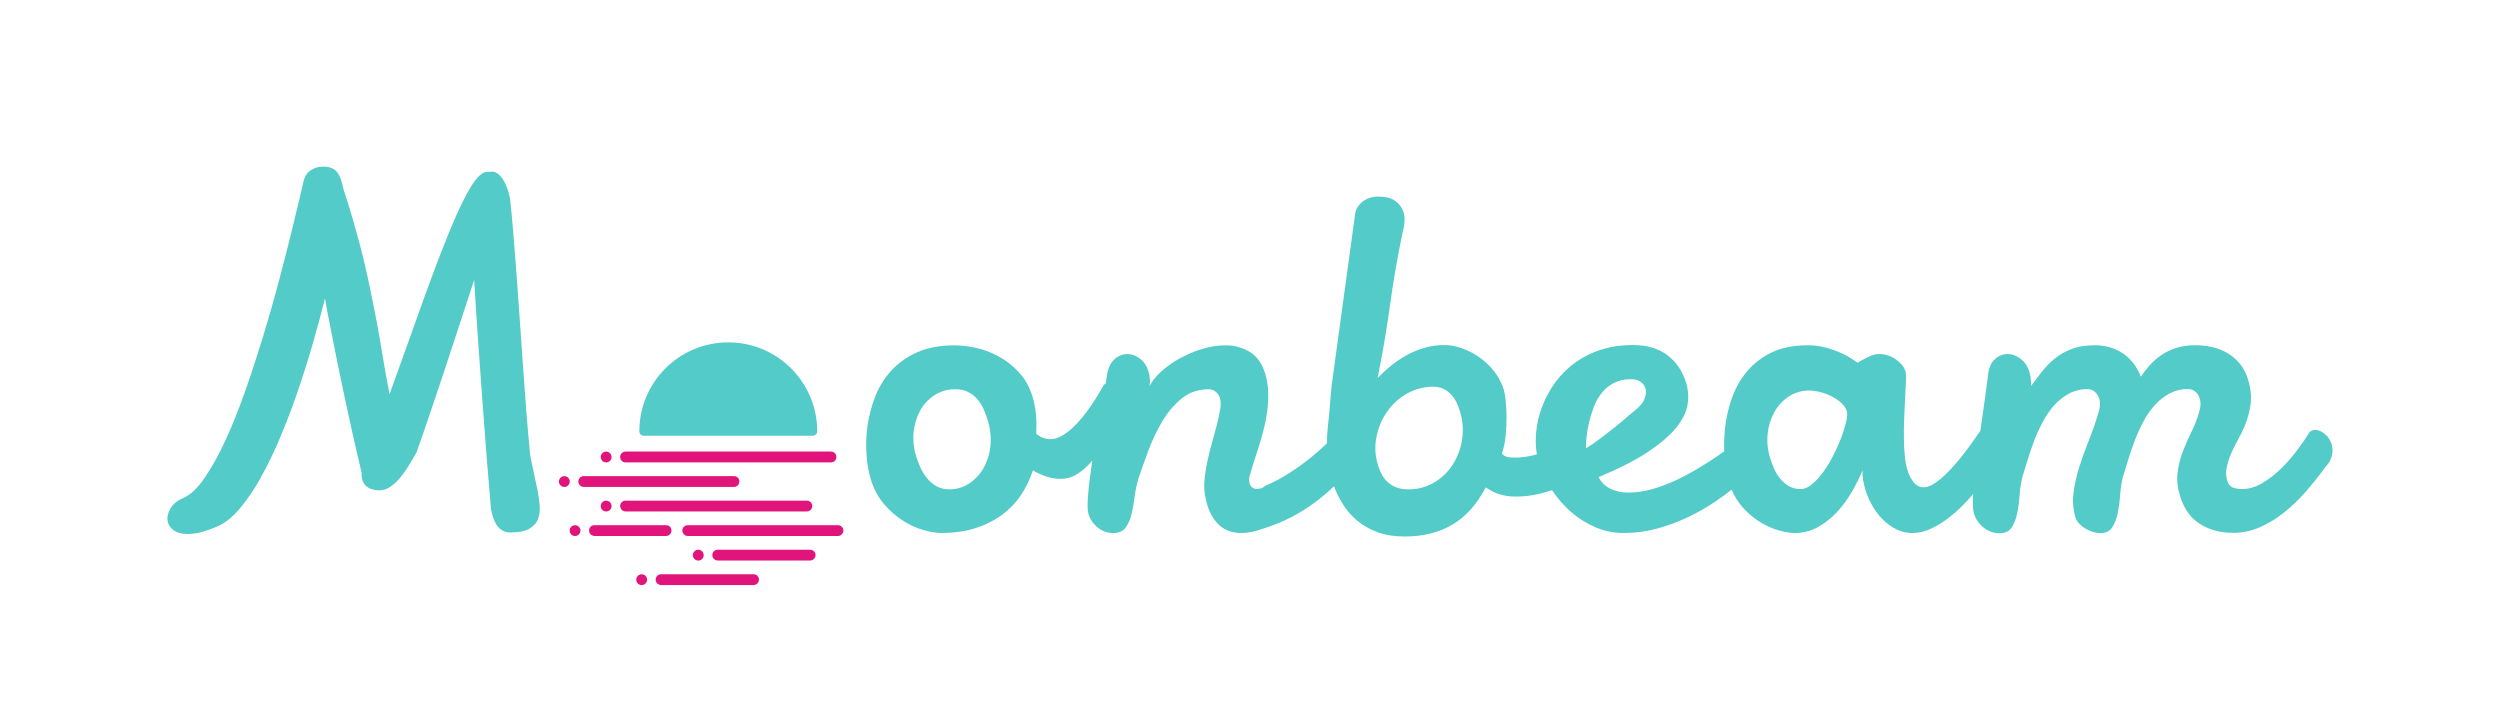
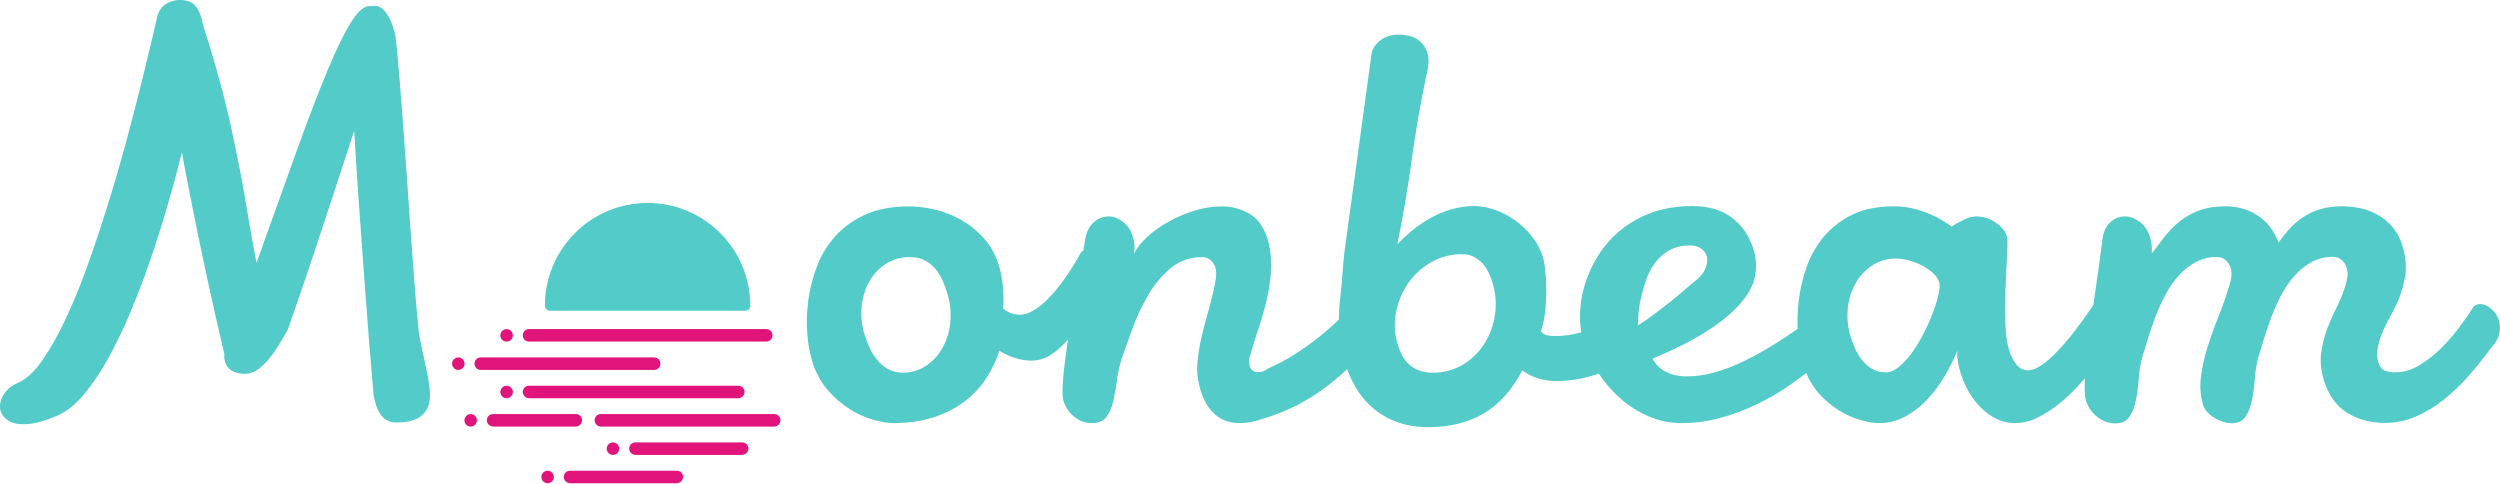
- <svg xmlns="http://www.w3.org/2000/svg" id="Layer_1" data-name="Layer 1" viewBox="0 0 3056.03 856.4">
+ <svg xmlns="http://www.w3.org/2000/svg" id="Layer_1" data-name="Layer 1" viewBox="204.66 203.64 2646.63 511.59">
  <defs>
-     <style>.cls-1{fill:#53cbc8;}.cls-2{fill:#e1147b;}</style>
+     <style>.cls-1{fill:#53cbc8}.cls-2{fill:#e1147b}</style>
  </defs>
-   <path class="cls-1" d="M600.19,622.25q-2.34-26.24-5.08-60.71t-5.47-72.16q-2.75-37.68-5.43-75.82t-4.56-71.4q-10.12,31.13-20.5,62.55t-19.68,59.65q-9.33,28.23-17.23,51.1t-12.81,36.92q-5.19,9.47-10.54,18a117.43,117.43,0,0,1-11,15,55.05,55.05,0,0,1-11.59,10.22,22.71,22.71,0,0,1-12.38,3.81q-8.55,0-14.29-3.66a16,16,0,0,1-7.17-11,27.1,27.1,0,0,1-.41-2.89,10,10,0,0,1,.2-2.9Q432,535.61,422.54,491.51t-17.77-86.8l-3.92-20.14q-2-10.06-3.54-19.83-6.87,27.47-15.46,57.05t-18.56,58.43q-9.94,28.84-21.24,55.54a486.73,486.73,0,0,1-23.53,48.51,237.64,237.64,0,0,1-25.27,37.22q-13,15.42-26.48,21.51A137.08,137.08,0,0,1,246,650.48a67.31,67.31,0,0,1-16.34,2.29q-11,0-17.18-4.43T205,637.51q-1.47-7.62,3.33-15.87t15.51-12.81q13-5.49,26-24.26T275.24,539q12.48-26.85,24.08-59.8t21.95-66.82q10.37-33.87,19-66.37t15.13-58.73Q361.9,261,366,243.46T371,221.64q2.45-9.45,9.24-13.73A27.14,27.14,0,0,1,395,203.64q11,0,16.41,6t8.39,21.2Q426,250,430.94,267t9.66,34.78q4.68,17.85,9.14,38.45t9.68,47.44q3.74,19.23,7.48,42.41t9.31,51.87q23.69-66.51,42.05-117.31t32.58-85.13q14.24-34.32,25.17-51.87t19.47-17.54h2.14a9.8,9.8,0,0,0,1.8-.16,10.75,10.75,0,0,1,1.8-.15q7.32,0,13.37,9.15t8.9,23.8q1.68,15,3.57,37.23t3.87,49q2,26.7,4.07,56.29t4.08,58.73q2,29.14,4.13,56.6t4.32,49.74a53.26,53.26,0,0,0,1,8.08l1.63,8.39q1.53,7.95,3.41,16t3.42,16q1.77,9.15,2.67,18.46A38.57,38.57,0,0,1,657.85,634q-2.65,7.49-10.59,12.21t-23.49,4.73a19.39,19.39,0,0,1-14.34-6.26Q603.34,638.42,600.19,622.25Z" />
-   <path class="cls-1" d="M2850.28,543.23a26.25,26.25,0,0,0-8.43-12.81q-6-4.89-11.45-4.89a11.58,11.58,0,0,0-4.59.92,6.69,6.69,0,0,0-3.32,3q-4.83,7.93-13.52,19.68a201.31,201.31,0,0,1-19.47,22.58,123.33,123.33,0,0,1-23.36,18.46q-12.57,7.62-25.38,7.62a31.21,31.21,0,0,1-11.4-1.83q-4.7-1.83-6.8-8.54a31.6,31.6,0,0,1-.65-15.71,84.91,84.91,0,0,1,5-16.33,150.17,150.17,0,0,1,7.22-14.95q3.9-7,6.13-11.59a115.13,115.13,0,0,0,10.23-30.21q3.23-16.47-2.5-34.78a54.83,54.83,0,0,0-25.59-32.49,64.27,64.27,0,0,0-18.56-7.17,93,93,0,0,0-19.9-2.14,77,77,0,0,0-24,3.36,69.34,69.34,0,0,0-18.13,8.84,78.13,78.13,0,0,0-14,12.36,143.6,143.6,0,0,0-10.91,13.88,60.24,60.24,0,0,0-10-17.69,55.25,55.25,0,0,0-29.17-18.61,67,67,0,0,0-16.84-2.14q-17.08,0-29.29,4.88a75.5,75.5,0,0,0-21,12.36,102.63,102.63,0,0,0-15.49,16.32q-6.69,8.85-12.54,16.48a46.21,46.21,0,0,0-1.78-17.39q-3.34-10.68-11.06-16.33t-15.34-5.64a22.79,22.79,0,0,0-15.85,6.41q-7,6.4-8.38,19.52-1.23,10.69-3.36,25.78t-4.57,32.19c-.46,3.26-.93,6.54-1.4,9.81q-13.09,19.5-25.39,34.74-5.31,6.4-11.14,12.66A131.31,131.31,0,0,1,2372.75,585a67,67,0,0,1-11.14,7.78,21,21,0,0,1-9.93,2.9,15.22,15.22,0,0,1-12.23-6,44.13,44.13,0,0,1-7.78-15.1,84.29,84.29,0,0,1-3.17-16.94q-1-9.91-1.15-21.2t.27-23q.43-11.75,1-22.58t1-19.68q.43-8.85.14-14.64a15.63,15.63,0,0,0-.74-3.36q-2.39-7.62-11.72-14a36,36,0,0,0-20.92-6.41,23.63,23.63,0,0,0-8.17,1.68,65,65,0,0,0-8.42,3.81q-4.72,2.44-9.06,5.19a131.65,131.65,0,0,0-17.37-10.68,136.54,136.54,0,0,0-19.38-7.32,84.68,84.68,0,0,0-24.55-3.36q-25.93,0-44.17,9a90.21,90.21,0,0,0-30.17,23.49,105.06,105.06,0,0,0-18.26,32.8,163.81,163.81,0,0,0-8.22,37.08,192.27,192.27,0,0,0-.88,27.28q-4.87,3.48-11.07,7.65-10,6.72-22.56,14.19t-26.32,13.88A184.71,184.71,0,0,1,2019.37,598a106.81,106.81,0,0,1-28.77,4.12q-13.11,0-22.63-5a30.72,30.72,0,0,1-13.8-13.88q36.7-15.26,59.6-30.36t34.82-29.6q11.94-14.47,14.26-28.52a57.51,57.51,0,0,0-1.69-26.85Q2054.37,446.21,2038,434t-41.65-12.21q-24.11,0-43.12,7a113.19,113.19,0,0,0-33.07,18.61,110.55,110.55,0,0,0-23.53,26.7,128.58,128.58,0,0,0-14.25,31,115.17,115.17,0,0,0-5.06,31.58,97.57,97.57,0,0,0,1.37,18.65c-.45.13-.89.29-1.35.42a96.54,96.54,0,0,1-26.77,3.66,37.74,37.74,0,0,1-7.87-.76,13.18,13.18,0,0,1-6.78-4.12,93.09,93.09,0,0,0,4.49-21.21,212.41,212.41,0,0,0,1.19-23.49,196.36,196.36,0,0,0-1.11-20.6,79.42,79.42,0,0,0-2-12.2,71.19,71.19,0,0,0-12.44-23.65,86.73,86.73,0,0,0-39.71-27.91,64,64,0,0,0-20.36-3.67,87.61,87.61,0,0,0-25.15,3.51,108.46,108.46,0,0,0-21.84,9.16,127.26,127.26,0,0,0-18.88,12.81,192.35,192.35,0,0,0-16.11,14.8q8.91-43.63,15.06-88.33t15.15-88a80.7,80.7,0,0,0,2.56-13.27,32.05,32.05,0,0,0-1.1-13.27,26.49,26.49,0,0,0-9.85-13.43q-7.36-5.49-21.4-5.49a31.09,31.09,0,0,0-10.31,1.68,28.79,28.79,0,0,0-8.48,4.58,26.83,26.83,0,0,0-6,6.56,19,19,0,0,0-3,7.62l-27.1,198q-1.17,7.94-1.73,13c-.38,3.36-.67,6.31-.89,8.85s-.43,5-.61,7.32-.39,5.09-.62,8.24-.57,7-1,11.44-1,10.07-1.76,16.78q-.85,8.63-.84,17.57-8.89,8.68-19.65,17.37a295.42,295.42,0,0,1-27,19.37,192.49,192.49,0,0,1-28.94,15.26,12.23,12.23,0,0,1-5.71,3.2,27,27,0,0,1-4.74.46,8,8,0,0,1-5.45-1.83,9.28,9.28,0,0,1-2.86-4.27q-2-6.41.43-11.29,1.32-5.49,4-13.88l6-18.46q3.25-10.08,6.23-21.51A196.29,196.29,0,0,0,1549,503a143.76,143.76,0,0,0,1.25-23.79,85.29,85.29,0,0,0-3.81-22.89q-5.84-18.6-19.1-26.39a57.07,57.07,0,0,0-29.43-7.78,95.9,95.9,0,0,0-28.93,4.58,146.37,146.37,0,0,0-27.44,11.74A116,116,0,0,0,1419,454.59q-9.71,9-13.73,17.55a36.84,36.84,0,0,0,.3-9.77,46.91,46.91,0,0,0-1.76-8.54q-3.25-10.36-10.72-15.71t-14.79-5.34a23.35,23.35,0,0,0-16,6.41q-7.14,6.4-9.14,19.52c-.46,3.16-1,6.64-1.63,10.4a4.67,4.67,0,0,0-2.48,1.81q-2.54,4.57-6.43,11.13t-8.93,13.89q-5,7.32-11,14.64a117.25,117.25,0,0,1-12.37,13.12,69.72,69.72,0,0,1-13.06,9.46,26.87,26.87,0,0,1-13,3.66,27.51,27.51,0,0,1-9-1.52,26.15,26.15,0,0,1-8.64-5.19,142.78,142.78,0,0,0-.37-24.56,107.77,107.77,0,0,0-4.1-20.9q-5.54-17.7-16.79-29.75a97.06,97.06,0,0,0-24.83-19.38,105.09,105.09,0,0,0-27.81-10.37,124.53,124.53,0,0,0-25.82-3q-26.87,0-46.1,8.69a93.7,93.7,0,0,0-31.89,22.89,102.18,102.18,0,0,0-19.41,32,160.71,160.71,0,0,0-9.17,36,165.59,165.59,0,0,0-1,35.24,135.92,135.92,0,0,0,5.2,29.29q5.64,18,16.58,30.51a102.89,102.89,0,0,0,23.59,20.29,96,96,0,0,0,25,11.14q12.35,3.34,20.89,3.35,22.57,0,40.79-5.64a112.12,112.12,0,0,0,32.31-15.71,97,97,0,0,0,23.73-24.11A122,122,0,0,0,1262.64,575a79.59,79.59,0,0,0,17.59,7.93,56.64,56.64,0,0,0,16.17,2.45,37.31,37.31,0,0,0,21.18-6.41,84.84,84.84,0,0,0,17.4-15.56c.11-.12.2-.25.3-.37-1.16,7.58-2.2,14.84-3.07,21.72q-1.93,15.27-2.57,26.86t1,16.78a34.06,34.06,0,0,0,11.26,16.47,29,29,0,0,0,18.88,6.71q10.37,0,15.19-6.55a45.82,45.82,0,0,0,7.2-16.48,198.52,198.52,0,0,0,3.84-21.36,137,137,0,0,1,4.4-21.51q5.07-14.94,12-33.87a217.68,217.68,0,0,1,16.85-35.85,107.93,107.93,0,0,1,23.86-28.53q13.92-11.58,33.44-11.59a12.78,12.78,0,0,1,8.79,3.2,17.2,17.2,0,0,1,5,7.78q1.62,5.19.23,13.43t-4,18.76q-2.65,10.53-6,22.28t-5.87,23.64a178.48,178.48,0,0,0-3.42,23.19,65,65,0,0,0,1.46,20.75c.31,1.63.62,3.1.93,4.42s.7,2.7,1.14,4.12q5.07,16.18,15.36,25.17t26.46,9a59.85,59.85,0,0,0,11.67-1.22,104,104,0,0,0,13.35-3.66,223,223,0,0,0,35.89-14.49,216,216,0,0,0,27.09-16.78A269.84,269.84,0,0,0,1629.12,596l1.67-1.54a118.49,118.49,0,0,0,9.65,20.16A85.38,85.38,0,0,0,1658.56,636a83.05,83.05,0,0,0,25.29,14.5q14.49,5.32,33.1,5.34,33.87,0,58.47-14.5t40.79-45.61a55.86,55.86,0,0,0,17,8.54,65,65,0,0,0,18.86,2.75,127.85,127.85,0,0,0,29.05-3.21,165.75,165.75,0,0,0,16.14-4.64,129.4,129.4,0,0,0,23,26.46,113.37,113.37,0,0,0,30,18.92,87.37,87.37,0,0,0,34.7,7,153.89,153.89,0,0,0,41.56-5.64,225,225,0,0,0,37.81-14.19A253.08,253.08,0,0,0,2097,613q11-7.53,19.81-14.48a74.71,74.71,0,0,0,12.41,20.43A96.47,96.47,0,0,0,2151,637.82a89.34,89.34,0,0,0,23.28,10.52q11.53,3.21,19.46,3.2a57.34,57.34,0,0,0,28.42-7.17,94.43,94.43,0,0,0,23.26-18.3,133.18,133.18,0,0,0,18.19-24.72A246.6,246.6,0,0,0,2276.84,575a48.63,48.63,0,0,0,.63,11.75,93,93,0,0,0,3.05,12.66,95.22,95.22,0,0,0,8.41,19.07,79.22,79.22,0,0,0,12.68,16.63A63.81,63.81,0,0,0,2318,647a43.16,43.16,0,0,0,19.74,4.57,53.66,53.66,0,0,0,23.56-5.64,121.79,121.79,0,0,0,22.77-14.49,182.19,182.19,0,0,0,21-19.68c2.38-2.61,4.66-5.2,6.91-7.79-.12,2.44-.22,4.79-.29,7q-.33,11.61,1.39,17.09a34.79,34.79,0,0,0,11.66,16.78,30.15,30.15,0,0,0,19.59,7q10.07,0,14.63-6.86a49.39,49.39,0,0,0,6.75-16.94,156.12,156.12,0,0,0,3-22,142.13,142.13,0,0,1,3.19-22q3-9.76,6.64-21.67t8.22-24a200.06,200.06,0,0,1,10.69-23.34,98.79,98.79,0,0,1,14-20,67.49,67.49,0,0,1,17.88-14,46.55,46.55,0,0,1,22.43-5.34,13.34,13.34,0,0,1,8.94,3.2,17.2,17.2,0,0,1,5.28,8.09,22.4,22.4,0,0,1,1,9,47.15,47.15,0,0,1-2,9.31q-5.25,17.39-11.93,34t-11.7,32.8a175.74,175.74,0,0,0-6.79,31.42,71.35,71.35,0,0,0,2.8,29.9,21.33,21.33,0,0,0,4.89,7.33,35.56,35.56,0,0,0,7.61,5.79,41.54,41.54,0,0,0,9,3.82,30.4,30.4,0,0,0,8.36,1.37q10.06,0,14.63-6.86a49.39,49.39,0,0,0,6.75-16.94,156.12,156.12,0,0,0,3-22,142.13,142.13,0,0,1,3.19-22q3-9.76,6.64-21.67t8.22-24a200.06,200.06,0,0,1,10.69-23.34,99.18,99.18,0,0,1,14-20,67.49,67.49,0,0,1,17.88-14,46.58,46.58,0,0,1,22.43-5.34,13.34,13.34,0,0,1,8.94,3.2,17.2,17.2,0,0,1,5.28,8.09,22.4,22.4,0,0,1,1,9,47.15,47.15,0,0,1-2,9.31,137.71,137.71,0,0,1-9.22,23.18,252,252,0,0,0-10.5,24,108.44,108.44,0,0,0-6.27,25.78q-1.59,13.42,3.18,28.68,7.26,23.19,24.49,33.87t39.81,10.67a81.57,81.57,0,0,0,32.83-6.71,132.24,132.24,0,0,0,29.5-17.85,204,204,0,0,0,26.76-25.63q12.69-14.49,24.21-30.35,6.64-7,8-14.35A27.44,27.44,0,0,0,2850.28,543.23Zm-1639.49.61a68.68,68.68,0,0,1-7.93,27.31,55.48,55.48,0,0,1-17.53,19.52,43.11,43.11,0,0,1-25,7.48,30.67,30.67,0,0,1-15.89-4,41.61,41.61,0,0,1-11.5-9.91,58.47,58.47,0,0,1-7.82-12.82,115.12,115.12,0,0,1-4.88-12.66,75.75,75.75,0,0,1-3.41-30.36,67.54,67.54,0,0,1,8-26.54A52.8,52.8,0,0,1,1142.46,483a45.47,45.47,0,0,1,25.36-7.17q9.47,0,16,3.51a37.47,37.47,0,0,1,11.21,9,48.22,48.22,0,0,1,7.44,12.05,135.08,135.08,0,0,1,4.72,12.66A79.4,79.4,0,0,1,1210.79,543.84Zm576.56-7.17a77.55,77.55,0,0,1-11.36,31,68.84,68.84,0,0,1-22.82,22.12,60.42,60.42,0,0,1-31.7,8.39,38.83,38.83,0,0,1-15.5-2.75,33.16,33.16,0,0,1-10.59-7,35.5,35.5,0,0,1-6.73-9.31,68.8,68.8,0,0,1-4-9.92,69.57,69.57,0,0,1-2.09-34.93,81.32,81.32,0,0,1,13-31,73.84,73.84,0,0,1,24.35-22.12,64,64,0,0,1,32.16-8.39,27.76,27.76,0,0,1,13.11,2.9,32.33,32.33,0,0,1,9.26,7.17,38.44,38.44,0,0,1,6.17,9.46,83.67,83.67,0,0,1,3.82,9.76A77,77,0,0,1,1787.35,536.67Zm151.26,11.44q0-5.79.85-14.34a127.75,127.75,0,0,1,3.1-17.85,159.14,159.14,0,0,1,5.87-18.76,61.74,61.74,0,0,1,9.65-16.94,47.07,47.07,0,0,1,14.69-12.05,42.62,42.62,0,0,1,20.23-4.58h2.74a16.09,16.09,0,0,1,2.85.31,17.69,17.69,0,0,1,7.61,3.36,14,14,0,0,1,5.19,7.32q1.71,5.49-1.13,13t-13.9,16c-1.65,1.22-4.43,3.57-8.33,7s-8.54,7.32-13.91,11.6-11.15,8.74-17.31,13.42S1944.58,544.45,1938.61,548.11Zm318.29-33a148.45,148.45,0,0,1-5.88,19.22,211.14,211.14,0,0,1-9.65,21.82A156.92,156.92,0,0,1,2229,576.64a82.36,82.36,0,0,1-13.84,15.26q-7.14,5.94-13.85,5.94a28.35,28.35,0,0,1-14.72-3.66A39.7,39.7,0,0,1,2176,585a50.4,50.4,0,0,1-7.28-12,133.19,133.19,0,0,1-4.73-12.66,74.16,74.16,0,0,1-3.21-29.75,67.85,67.85,0,0,1,8.11-26.7,54.36,54.36,0,0,1,17.78-19.22,45.32,45.32,0,0,1,25.48-7.33,54.12,54.12,0,0,1,12,1.68,66.44,66.44,0,0,1,13.93,5,57,57,0,0,1,12.29,8.08,23.24,23.24,0,0,1,7.27,10.53C2258.38,505.3,2258.17,509.47,2256.9,515.16Z" />
-   <path class="cls-1" d="M890.25,418.51A108.73,108.73,0,0,0,781.53,527.23h0v.4a5.35,5.35,0,0,0,5.35,5H993.61a5.35,5.35,0,0,0,5.35-5v-.17a1.77,1.77,0,0,0,0-.23h0A108.73,108.73,0,0,0,890.25,418.51Z" />
+   <path class="cls-1" d="M600.19 622.25q-2.34-26.24-5.08-60.71t-5.47-72.16q-2.75-37.68-5.43-75.82t-4.56-71.4q-10.12 31.13-20.5 62.55t-19.68 59.65q-9.33 28.23-17.23 51.1t-12.81 36.92q-5.19 9.47-10.54 18a117.43 117.43 0 01-11 15 55.05 55.05 0 01-11.59 10.22 22.71 22.71 0 01-12.38 3.81q-8.55 0-14.29-3.66a16 16 0 01-7.17-11 27.1 27.1 0 01-.41-2.89 10 10 0 01.2-2.9q-10.25-43.35-19.71-87.45t-17.77-86.8l-3.92-20.14q-2-10.06-3.54-19.83-6.87 27.47-15.46 57.05t-18.56 58.43q-9.94 28.84-21.24 55.54a486.73 486.73 0 01-23.53 48.51 237.64 237.64 0 01-25.27 37.22q-13 15.42-26.48 21.51a137.08 137.08 0 01-20.77 7.48 67.31 67.31 0 01-16.34 2.29q-11 0-17.18-4.43T205 637.51q-1.47-7.62 3.33-15.87t15.51-12.81q13-5.49 26-24.26t25.4-45.57q12.48-26.85 24.08-59.8t21.95-66.82q10.37-33.87 19-66.37t15.13-58.73q6.5-26.28 10.6-43.82t5-21.82q2.45-9.45 9.24-13.73a27.14 27.14 0 0114.76-4.27q11 0 16.41 6t8.39 21.2Q426 250 430.94 267t9.66 34.78q4.68 17.85 9.14 38.45t9.68 47.44q3.74 19.23 7.48 42.41t9.31 51.87q23.69-66.51 42.05-117.31t32.58-85.13q14.24-34.32 25.17-51.87t19.47-17.54h2.14a9.8 9.8 0 001.8-.16 10.75 10.75 0 011.8-.15q7.32 0 13.37 9.15t8.9 23.8q1.68 15 3.57 37.23t3.87 49q2 26.7 4.07 56.29t4.08 58.73q2 29.14 4.13 56.6t4.32 49.74a53.26 53.26 0 001 8.08l1.63 8.39q1.53 7.95 3.41 16t3.42 16q1.77 9.15 2.67 18.46a38.57 38.57 0 01-1.81 16.74q-2.65 7.49-10.59 12.21t-23.49 4.73a19.39 19.39 0 01-14.34-6.26q-6.09-6.26-9.24-22.43zM2850.28 543.23a26.25 26.25 0 00-8.43-12.81q-6-4.89-11.45-4.89a11.58 11.58 0 00-4.59.92 6.69 6.69 0 00-3.32 3q-4.83 7.93-13.52 19.68a201.31 201.31 0 01-19.47 22.58 123.33 123.33 0 01-23.36 18.46q-12.57 7.62-25.38 7.62a31.21 31.21 0 01-11.4-1.83q-4.7-1.83-6.8-8.54a31.6 31.6 0 01-.65-15.71 84.91 84.91 0 015-16.33 150.17 150.17 0 017.22-14.95q3.9-7 6.13-11.59a115.13 115.13 0 0010.23-30.21q3.23-16.47-2.5-34.78a54.83 54.83 0 00-25.59-32.49 64.27 64.27 0 00-18.56-7.17 93 93 0 00-19.9-2.14 77 77 0 00-24 3.36 69.34 69.34 0 00-18.13 8.84 78.13 78.13 0 00-14 12.36 143.6 143.6 0 00-10.91 13.88 60.24 60.24 0 00-10-17.69 55.25 55.25 0 00-29.17-18.61 67 67 0 00-16.84-2.14q-17.08 0-29.29 4.88a75.5 75.5 0 00-21 12.36 102.63 102.63 0 00-15.49 16.32q-6.69 8.85-12.54 16.48a46.21 46.21 0 00-1.78-17.39q-3.34-10.68-11.06-16.33t-15.34-5.64a22.79 22.79 0 00-15.85 6.41q-7 6.4-8.38 19.52-1.23 10.69-3.36 25.78t-4.57 32.19c-.46 3.26-.93 6.54-1.4 9.81q-13.09 19.5-25.39 34.74-5.31 6.4-11.14 12.66a131.31 131.31 0 01-11.55 11.16 67 67 0 01-11.14 7.78 21 21 0 01-9.93 2.9 15.22 15.22 0 01-12.23-6 44.13 44.13 0 01-7.78-15.1 84.29 84.29 0 01-3.17-16.94q-1-9.91-1.15-21.2t.27-23q.43-11.75 1-22.58t1-19.68q.43-8.85.14-14.64a15.63 15.63 0 00-.74-3.36q-2.39-7.62-11.72-14a36 36 0 00-20.92-6.41 23.63 23.63 0 00-8.17 1.68 65 65 0 00-8.42 3.81q-4.72 2.44-9.06 5.19a131.65 131.65 0 00-17.37-10.68 136.54 136.54 0 00-19.38-7.32 84.68 84.68 0 00-24.55-3.36q-25.93 0-44.17 9a90.21 90.21 0 00-30.17 23.49 105.06 105.06 0 00-18.26 32.8 163.81 163.81 0 00-8.22 37.08 192.27 192.27 0 00-.88 27.28q-4.87 3.48-11.07 7.65-10 6.72-22.56 14.19t-26.32 13.88a184.71 184.71 0 01-28.41 10.54 106.81 106.81 0 01-28.77 4.12q-13.11 0-22.63-5a30.72 30.72 0 01-13.8-13.88q36.7-15.26 59.6-30.36t34.82-29.6q11.94-14.47 14.26-28.52a57.51 57.51 0 00-1.69-26.85q-6.79-21.7-23.16-33.91t-41.65-12.21q-24.11 0-43.12 7a113.19 113.19 0 00-33.07 18.61 110.55 110.55 0 00-23.53 26.7 128.58 128.58 0 00-14.25 31 115.17 115.17 0 00-5.06 31.58 97.57 97.57 0 001.37 18.65c-.45.13-.89.29-1.35.42a96.54 96.54 0 01-26.77 3.66 37.74 37.74 0 01-7.87-.76 13.18 13.18 0 01-6.78-4.12 93.09 93.09 0 004.49-21.21 212.41 212.41 0 001.19-23.49 196.36 196.36 0 00-1.11-20.6 79.42 79.42 0 00-2-12.2 71.19 71.19 0 00-12.44-23.65 86.73 86.73 0 00-39.71-27.91 64 64 0 00-20.36-3.67 87.61 87.61 0 00-25.15 3.51 108.46 108.46 0 00-21.84 9.16 127.26 127.26 0 00-18.88 12.81 192.35 192.35 0 00-16.11 14.8q8.91-43.63 15.06-88.33t15.15-88a80.7 80.7 0 002.56-13.27 32.05 32.05 0 00-1.1-13.27 26.49 26.49 0 00-9.85-13.43q-7.36-5.49-21.4-5.49a31.09 31.09 0 00-10.31 1.68 28.79 28.79 0 00-8.48 4.58 26.83 26.83 0 00-6 6.56 19 19 0 00-3 7.62l-27.1 198q-1.17 7.94-1.73 13c-.38 3.36-.67 6.31-.89 8.85s-.43 5-.61 7.32-.39 5.09-.62 8.24-.57 7-1 11.44-1 10.07-1.76 16.78q-.85 8.63-.84 17.57-8.89 8.68-19.65 17.37a295.42 295.42 0 01-27 19.37 192.49 192.49 0 01-28.94 15.26 12.23 12.23 0 01-5.71 3.2 27 27 0 01-4.74.46 8 8 0 01-5.45-1.83 9.28 9.28 0 01-2.86-4.27q-2-6.41.43-11.29 1.32-5.49 4-13.88l6-18.46q3.25-10.08 6.23-21.51A196.29 196.29 0 001549 503a143.76 143.76 0 001.25-23.79 85.29 85.29 0 00-3.81-22.89q-5.84-18.6-19.1-26.39a57.07 57.07 0 00-29.43-7.78 95.9 95.9 0 00-28.93 4.58 146.37 146.37 0 00-27.44 11.74 116 116 0 00-22.54 16.12q-9.71 9-13.73 17.55a36.84 36.84 0 00.3-9.77 46.91 46.91 0 00-1.76-8.54q-3.25-10.36-10.72-15.71t-14.79-5.34a23.35 23.35 0 00-16 6.41q-7.14 6.4-9.14 19.52c-.46 3.16-1 6.64-1.63 10.4a4.67 4.67 0 00-2.48 1.81q-2.54 4.57-6.43 11.13t-8.93 13.89q-5 7.32-11 14.64a117.25 117.25 0 01-12.37 13.12 69.72 69.72 0 01-13.06 9.46 26.87 26.87 0 01-13 3.66 27.51 27.51 0 01-9-1.52 26.15 26.15 0 01-8.64-5.19 142.78 142.78 0 00-.37-24.56 107.77 107.77 0 00-4.1-20.9q-5.54-17.7-16.79-29.75a97.06 97.06 0 00-24.83-19.38 105.09 105.09 0 00-27.81-10.37 124.53 124.53 0 00-25.82-3q-26.87 0-46.1 8.69a93.7 93.7 0 00-31.89 22.89 102.18 102.18 0 00-19.41 32 160.71 160.71 0 00-9.17 36 165.59 165.59 0 00-1 35.24 135.92 135.92 0 005.2 29.29q5.64 18 16.58 30.51a102.89 102.89 0 0023.59 20.29 96 96 0 0025 11.14q12.35 3.34 20.89 3.35 22.57 0 40.79-5.64a112.12 112.12 0 0032.31-15.71 97 97 0 0023.73-24.11 122 122 0 0015.22-31.09 79.59 79.59 0 0017.59 7.93 56.64 56.64 0 0016.17 2.45 37.31 37.31 0 0021.18-6.41 84.84 84.84 0 0017.4-15.56c.11-.12.2-.25.3-.37-1.16 7.58-2.2 14.84-3.07 21.72q-1.93 15.27-2.57 26.86t1 16.78a34.06 34.06 0 0011.26 16.47 29 29 0 0018.88 6.71q10.37 0 15.19-6.55a45.82 45.82 0 007.2-16.48 198.52 198.52 0 003.84-21.36 137 137 0 014.4-21.51q5.07-14.94 12-33.87a217.68 217.68 0 0116.85-35.85 107.93 107.93 0 0123.86-28.53q13.92-11.58 33.44-11.59a12.78 12.78 0 018.79 3.2 17.2 17.2 0 015 7.78q1.62 5.19.23 13.43t-4 18.76q-2.65 10.53-6 22.28t-5.87 23.64a178.48 178.48 0 00-3.42 23.19 65 65 0 001.46 20.75c.31 1.63.62 3.1.93 4.42s.7 2.7 1.14 4.12q5.07 16.18 15.36 25.17t26.46 9a59.85 59.85 0 0011.67-1.22 104 104 0 0013.35-3.66 223 223 0 0035.89-14.49 216 216 0 0027.09-16.78 269.84 269.84 0 0023.48-19.43l1.67-1.54a118.49 118.49 0 009.65 20.16 85.38 85.38 0 0018.12 21.38 83.05 83.05 0 0025.29 14.5q14.49 5.32 33.1 5.34 33.87 0 58.47-14.5t40.79-45.61a55.86 55.86 0 0017 8.54 65 65 0 0018.86 2.75 127.85 127.85 0 0029.05-3.21 165.75 165.75 0 0016.14-4.64 129.4 129.4 0 0023 26.46 113.37 113.37 0 0030 18.92 87.37 87.37 0 0034.7 7 153.89 153.89 0 0041.56-5.64 225 225 0 0037.81-14.19A253.08 253.08 0 002097 613q11-7.53 19.81-14.48a74.71 74.71 0 0012.41 20.43 96.47 96.47 0 0021.78 18.87 89.34 89.34 0 0023.28 10.52q11.53 3.21 19.46 3.2a57.34 57.34 0 0028.42-7.17 94.43 94.43 0 0023.26-18.3 133.18 133.18 0 0018.19-24.72 246.6 246.6 0 0013.23-26.35 48.63 48.63 0 00.63 11.75 93 93 0 003.05 12.66 95.22 95.22 0 008.41 19.07 79.22 79.22 0 0012.68 16.63A63.81 63.81 0 002318 647a43.16 43.16 0 0019.74 4.57 53.66 53.66 0 0023.56-5.64 121.79 121.79 0 0022.77-14.49 182.19 182.19 0 0021-19.68c2.38-2.61 4.66-5.2 6.91-7.79-.12 2.44-.22 4.79-.29 7q-.33 11.61 1.39 17.09a34.79 34.79 0 0011.66 16.78 30.15 30.15 0 0019.59 7q10.07 0 14.63-6.86a49.39 49.39 0 006.75-16.94 156.12 156.12 0 003-22 142.13 142.13 0 013.19-22q3-9.76 6.64-21.67t8.22-24a200.06 200.06 0 0110.69-23.34 98.79 98.79 0 0114-20 67.49 67.49 0 0117.88-14 46.55 46.55 0 0122.43-5.34 13.34 13.34 0 018.94 3.2 17.2 17.2 0 015.28 8.09 22.4 22.4 0 011 9 47.15 47.15 0 01-2 9.31q-5.25 17.39-11.93 34t-11.7 32.8a175.74 175.74 0 00-6.79 31.42 71.35 71.35 0 002.8 29.9 21.33 21.33 0 004.89 7.33 35.56 35.56 0 007.61 5.79 41.54 41.54 0 009 3.82 30.4 30.4 0 008.36 1.37q10.06 0 14.63-6.86a49.39 49.39 0 006.75-16.94 156.12 156.12 0 003-22 142.13 142.13 0 013.19-22q3-9.76 6.64-21.67t8.22-24a200.06 200.06 0 0110.69-23.34 99.18 99.18 0 0114-20 67.49 67.49 0 0117.88-14 46.58 46.58 0 0122.43-5.34 13.34 13.34 0 018.94 3.2 17.2 17.2 0 015.28 8.09 22.4 22.4 0 011 9 47.15 47.15 0 01-2 9.31 137.71 137.71 0 01-9.22 23.18 252 252 0 00-10.5 24 108.44 108.44 0 00-6.27 25.78q-1.59 13.42 3.18 28.68 7.26 23.19 24.49 33.87t39.81 10.67a81.57 81.57 0 0032.83-6.71 132.24 132.24 0 0029.5-17.85 204 204 0 0026.76-25.63q12.69-14.49 24.21-30.35 6.64-7 8-14.35a27.44 27.44 0 00-.38-13.23zm-1639.49.61a68.68 68.68 0 01-7.93 27.31 55.48 55.48 0 01-17.53 19.52 43.11 43.11 0 01-25 7.48 30.67 30.67 0 01-15.89-4 41.61 41.61 0 01-11.5-9.91 58.47 58.47 0 01-7.82-12.82 115.12 115.12 0 01-4.88-12.66 75.75 75.75 0 01-3.41-30.36 67.54 67.54 0 018-26.54 52.8 52.8 0 0117.63-18.86 45.47 45.47 0 0125.36-7.17q9.47 0 16 3.51a37.47 37.47 0 0111.21 9 48.22 48.22 0 017.44 12.05 135.08 135.08 0 014.72 12.66 79.4 79.4 0 013.6 30.79zm576.56-7.17a77.55 77.55 0 01-11.36 31 68.84 68.84 0 01-22.82 22.12 60.42 60.42 0 01-31.7 8.39 38.83 38.83 0 01-15.5-2.75 33.16 33.16 0 01-10.59-7 35.5 35.5 0 01-6.73-9.31 68.8 68.8 0 01-4-9.92 69.57 69.57 0 01-2.09-34.93 81.32 81.32 0 0113-31 73.84 73.84 0 0124.35-22.12 64 64 0 0132.16-8.39 27.76 27.76 0 0113.11 2.9 32.33 32.33 0 019.26 7.17 38.44 38.44 0 016.17 9.46 83.67 83.67 0 013.82 9.76 77 77 0 012.92 34.62zm151.26 11.44q0-5.79.85-14.34a127.75 127.75 0 013.1-17.85 159.14 159.14 0 015.87-18.76 61.74 61.74 0 019.65-16.94 47.07 47.07 0 0114.69-12.05 42.62 42.62 0 0120.23-4.58h2.74a16.09 16.09 0 012.85.31 17.69 17.69 0 017.61 3.36 14 14 0 015.19 7.32q1.71 5.49-1.13 13t-13.9 16c-1.65 1.22-4.43 3.57-8.33 7s-8.54 7.32-13.91 11.6-11.15 8.74-17.31 13.42-12.23 8.85-18.2 12.51zm318.29-33a148.45 148.45 0 01-5.88 19.22 211.14 211.14 0 01-9.65 21.82 156.92 156.92 0 01-12.37 20.49 82.36 82.36 0 01-13.84 15.26q-7.14 5.94-13.85 5.94a28.35 28.35 0 01-14.72-3.66A39.7 39.7 0 012176 585a50.4 50.4 0 01-7.28-12 133.19 133.19 0 01-4.73-12.66 74.16 74.16 0 01-3.21-29.75 67.85 67.85 0 018.11-26.7 54.36 54.36 0 0117.78-19.22 45.32 45.32 0 0125.48-7.33 54.12 54.12 0 0112 1.68 66.44 66.44 0 0113.93 5 57 57 0 0112.29 8.08 23.24 23.24 0 017.27 10.53c.74 2.67.53 6.84-.74 12.53zM890.25 418.51a108.73 108.73 0 00-108.72 108.72v.4a5.35 5.35 0 005.35 5h206.73a5.35 5.35 0 005.35-5v-.17a1.77 1.77 0 000-.23 108.73 108.73 0 00-108.71-108.72z" />
  <circle class="cls-2" cx="702.94" cy="648.62" r="6.62" />
-   <path class="cls-2" d="M986.43,612H764.61a6.52,6.52,0,0,0-5.74,9.61l.12.21a6.51,6.51,0,0,0,5.73,3.41H986.31a6.54,6.54,0,0,0,5.74-3.41l.11-.21A6.52,6.52,0,0,0,986.43,612Z" />
-   <path class="cls-2" d="M1015.9,552H764.6a6.53,6.53,0,0,0-6.5,6.9v.2a6.5,6.5,0,0,0,6.5,6.14h251.28a6.51,6.51,0,0,0,6.51-6.14v-.2A6.54,6.54,0,0,0,1015.9,552Z" />
-   <path class="cls-2" d="M921.28,702H808c-6.87,0-9,9.25-2.9,12.35l.41.21a6.5,6.5,0,0,0,2.91.67H920.86a6.5,6.5,0,0,0,2.91-.67l.41-.21C930.32,711.24,928.15,702,921.28,702Z" />
-   <path class="cls-2" d="M990.47,672H877.22c-6.88,0-9,9.25-2.9,12.35l.41.21a6.5,6.5,0,0,0,2.91.67H990.06a6.49,6.49,0,0,0,2.9-.67l.42-.21A6.52,6.52,0,0,0,990.47,672Z" />
-   <path class="cls-2" d="M836.05,653.16l-.2-.21A6.51,6.51,0,0,1,840.63,642h183.81a6.51,6.51,0,0,1,4.78,10.94l-.19.21a6.57,6.57,0,0,1-4.78,2.08H840.82A6.55,6.55,0,0,1,836.05,653.16Z" />
-   <path class="cls-2" d="M726.57,642h87.78c6.88,0,9,9.25,2.9,12.35l-.41.2a6.51,6.51,0,0,1-2.91.68H727a6.51,6.51,0,0,1-2.91-.68l-.41-.2C717.53,651.26,719.69,642,726.57,642Z" />
+   <path class="cls-2" d="M986.43 612H764.61a6.52 6.52 0 00-5.74 9.61l.12.21a6.51 6.51 0 005.73 3.41h221.59a6.54 6.54 0 005.74-3.41l.11-.21a6.52 6.52 0 00-5.73-9.61zM1015.9 552H764.6a6.53 6.53 0 00-6.5 6.9v.2a6.5 6.5 0 006.5 6.14h251.28a6.51 6.51 0 006.51-6.14v-.2a6.54 6.54 0 00-6.49-6.9zM921.28 702H808c-6.87 0-9 9.25-2.9 12.35l.41.21a6.5 6.5 0 002.91.67h112.44a6.5 6.5 0 002.91-.67l.41-.21c6.14-3.11 3.97-12.35-2.9-12.35zM990.47 672H877.22c-6.88 0-9 9.25-2.9 12.35l.41.21a6.5 6.5 0 002.91.67h112.42a6.49 6.49 0 002.9-.67l.42-.21a6.52 6.52 0 00-2.91-12.35zM836.05 653.16l-.2-.21a6.51 6.51 0 014.78-10.95h183.81a6.51 6.51 0 014.78 10.94l-.19.21a6.57 6.57 0 01-4.78 2.08H840.82a6.55 6.55 0 01-4.77-2.07zM726.57 642h87.78c6.88 0 9 9.25 2.9 12.35l-.41.2a6.51 6.51 0 01-2.91.68H727a6.51 6.51 0 01-2.91-.68l-.41-.2c-6.15-3.09-3.99-12.35 2.89-12.35z" />
  <circle class="cls-2" cx="740.97" cy="558.65" r="6.62" />
-   <path class="cls-2" d="M903.56,590.43l.06-.21a6.51,6.51,0,0,0-6.3-8.19H713.49a6.51,6.51,0,0,0-6.3,8.19l.06.21a6.53,6.53,0,0,0,6.29,4.83H897.26A6.55,6.55,0,0,0,903.56,590.43Z" />
+   <path class="cls-2" d="M903.56 590.43l.06-.21a6.51 6.51 0 00-6.3-8.19H713.49a6.51 6.51 0 00-6.3 8.19l.06.21a6.53 6.53 0 006.29 4.83h183.72a6.55 6.55 0 006.3-4.83z" />
  <circle class="cls-2" cx="689.85" cy="588.64" r="6.62" />
  <circle class="cls-2" cx="740.97" cy="618.63" r="6.62" />
  <circle class="cls-2" cx="853.59" cy="678.62" r="6.62" />
  <circle class="cls-2" cx="784.39" cy="708.61" r="6.62" />
</svg>
